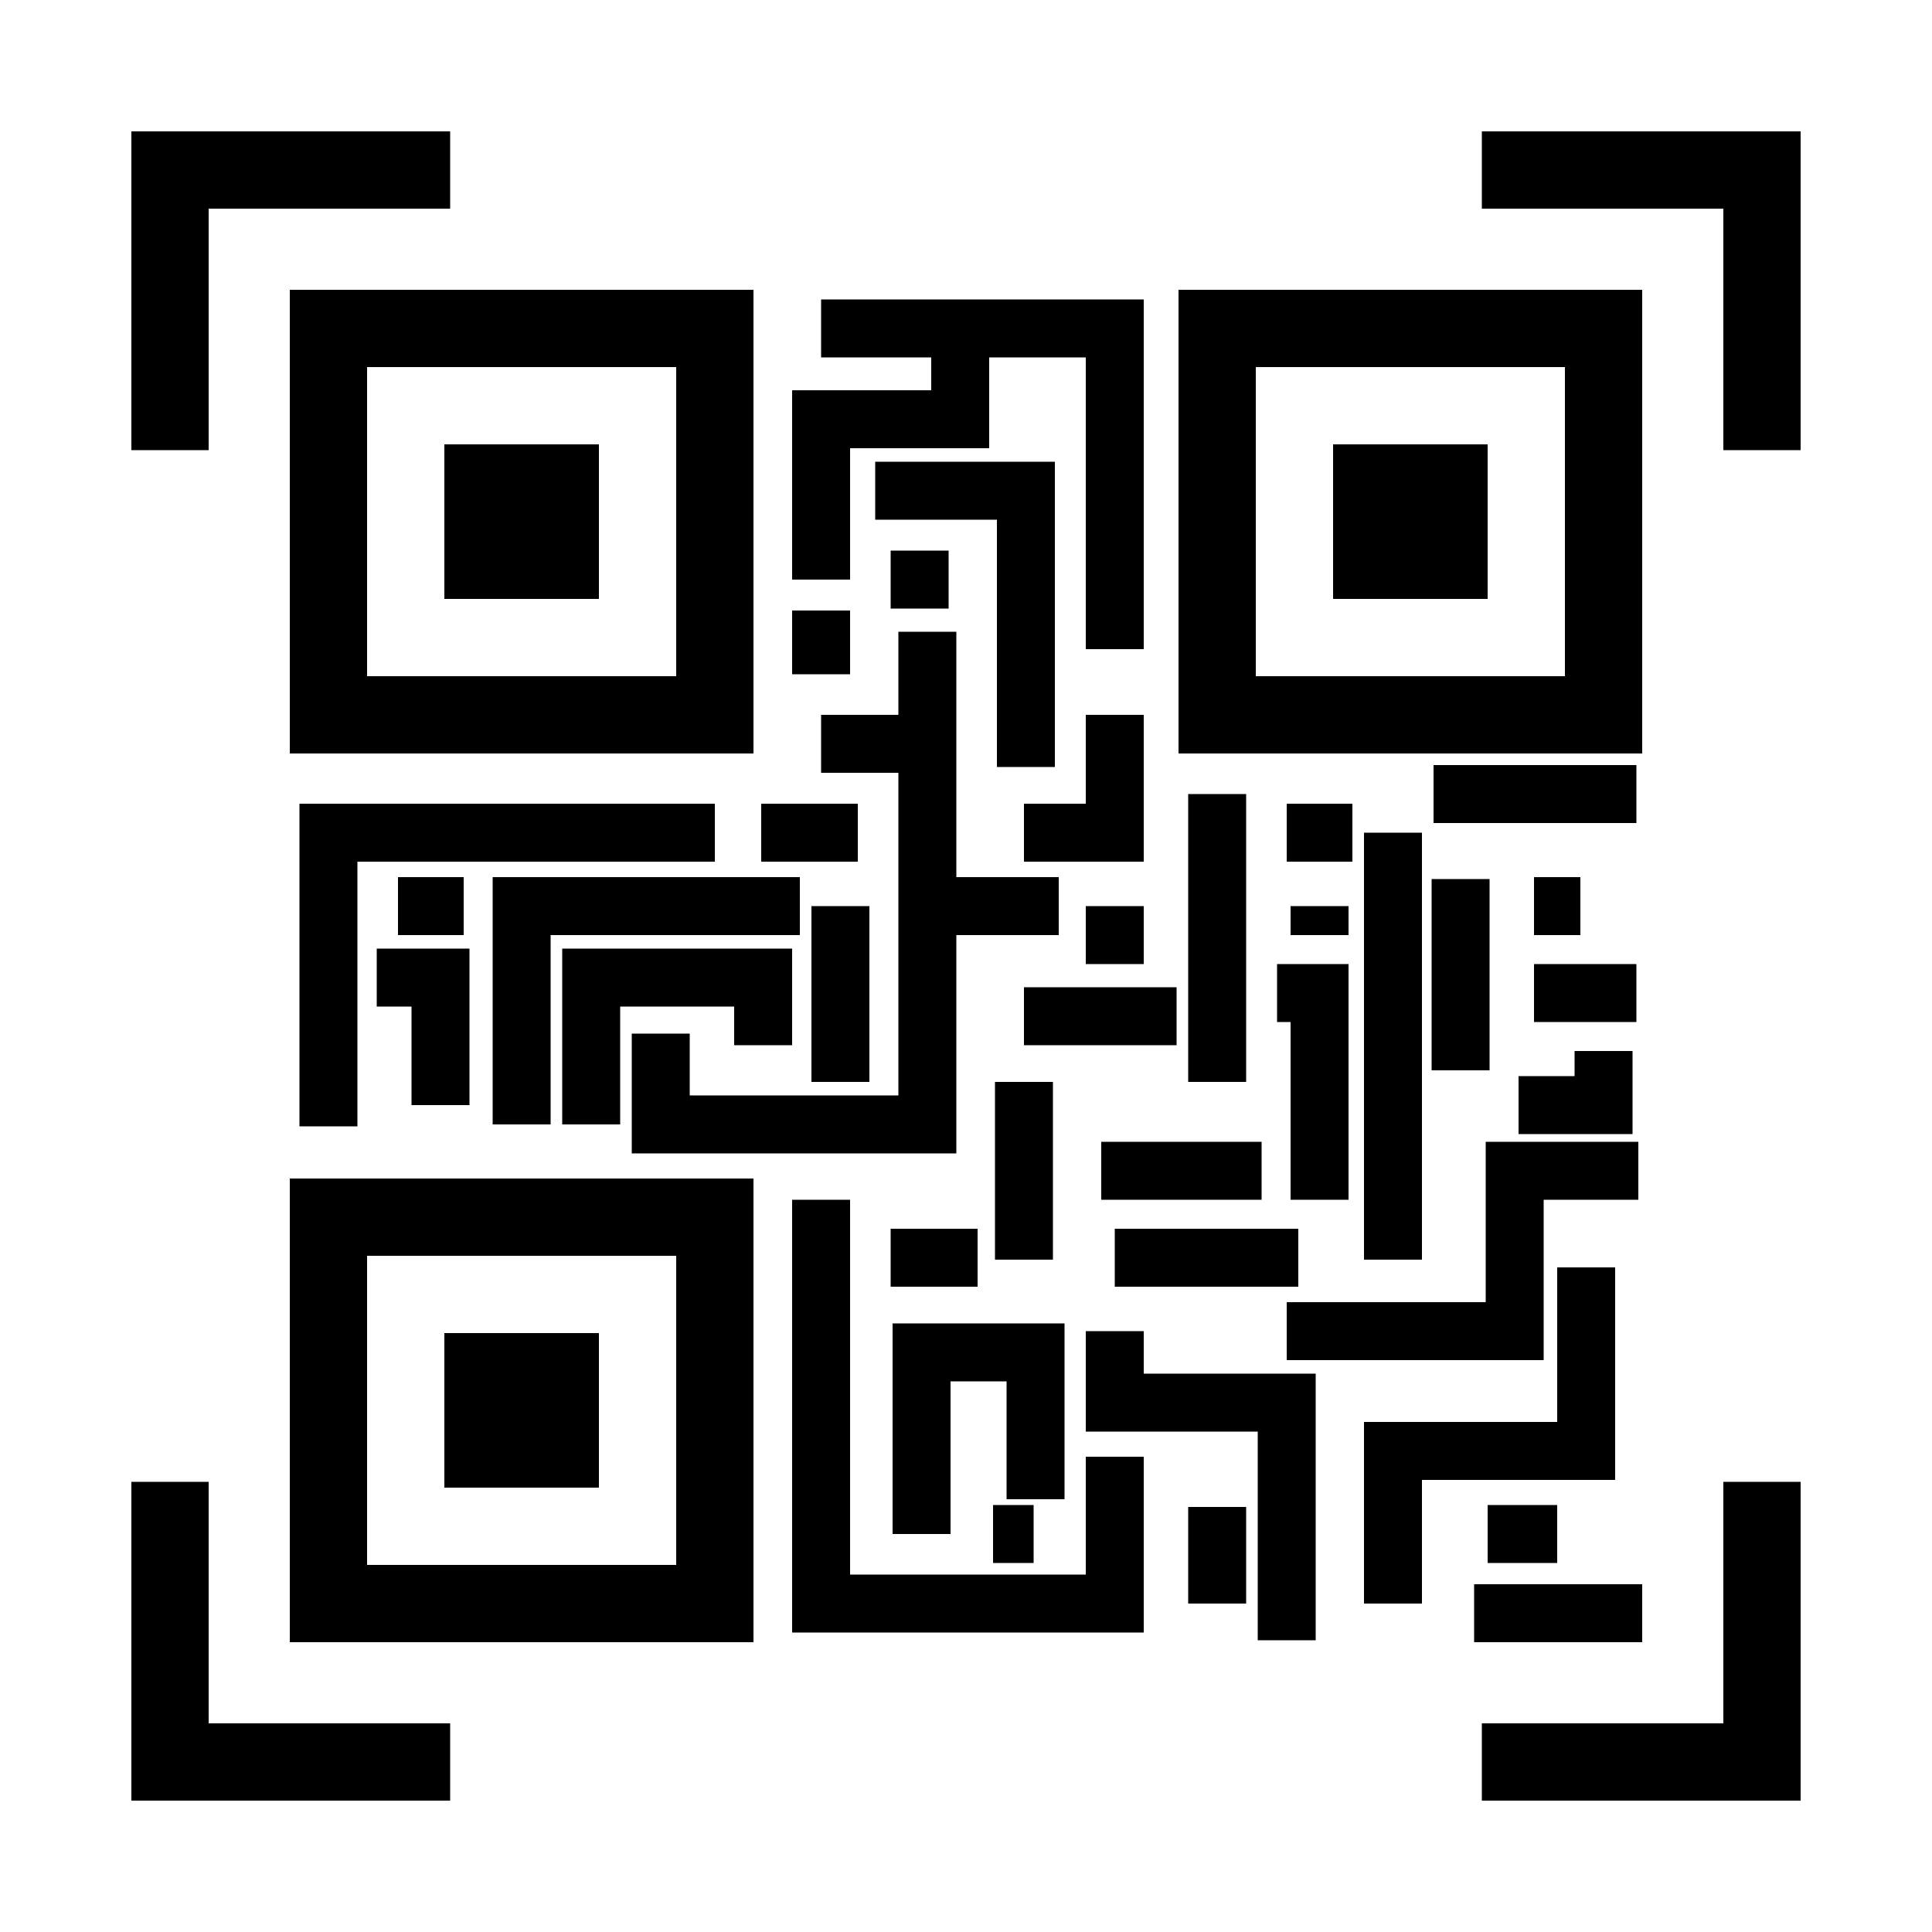
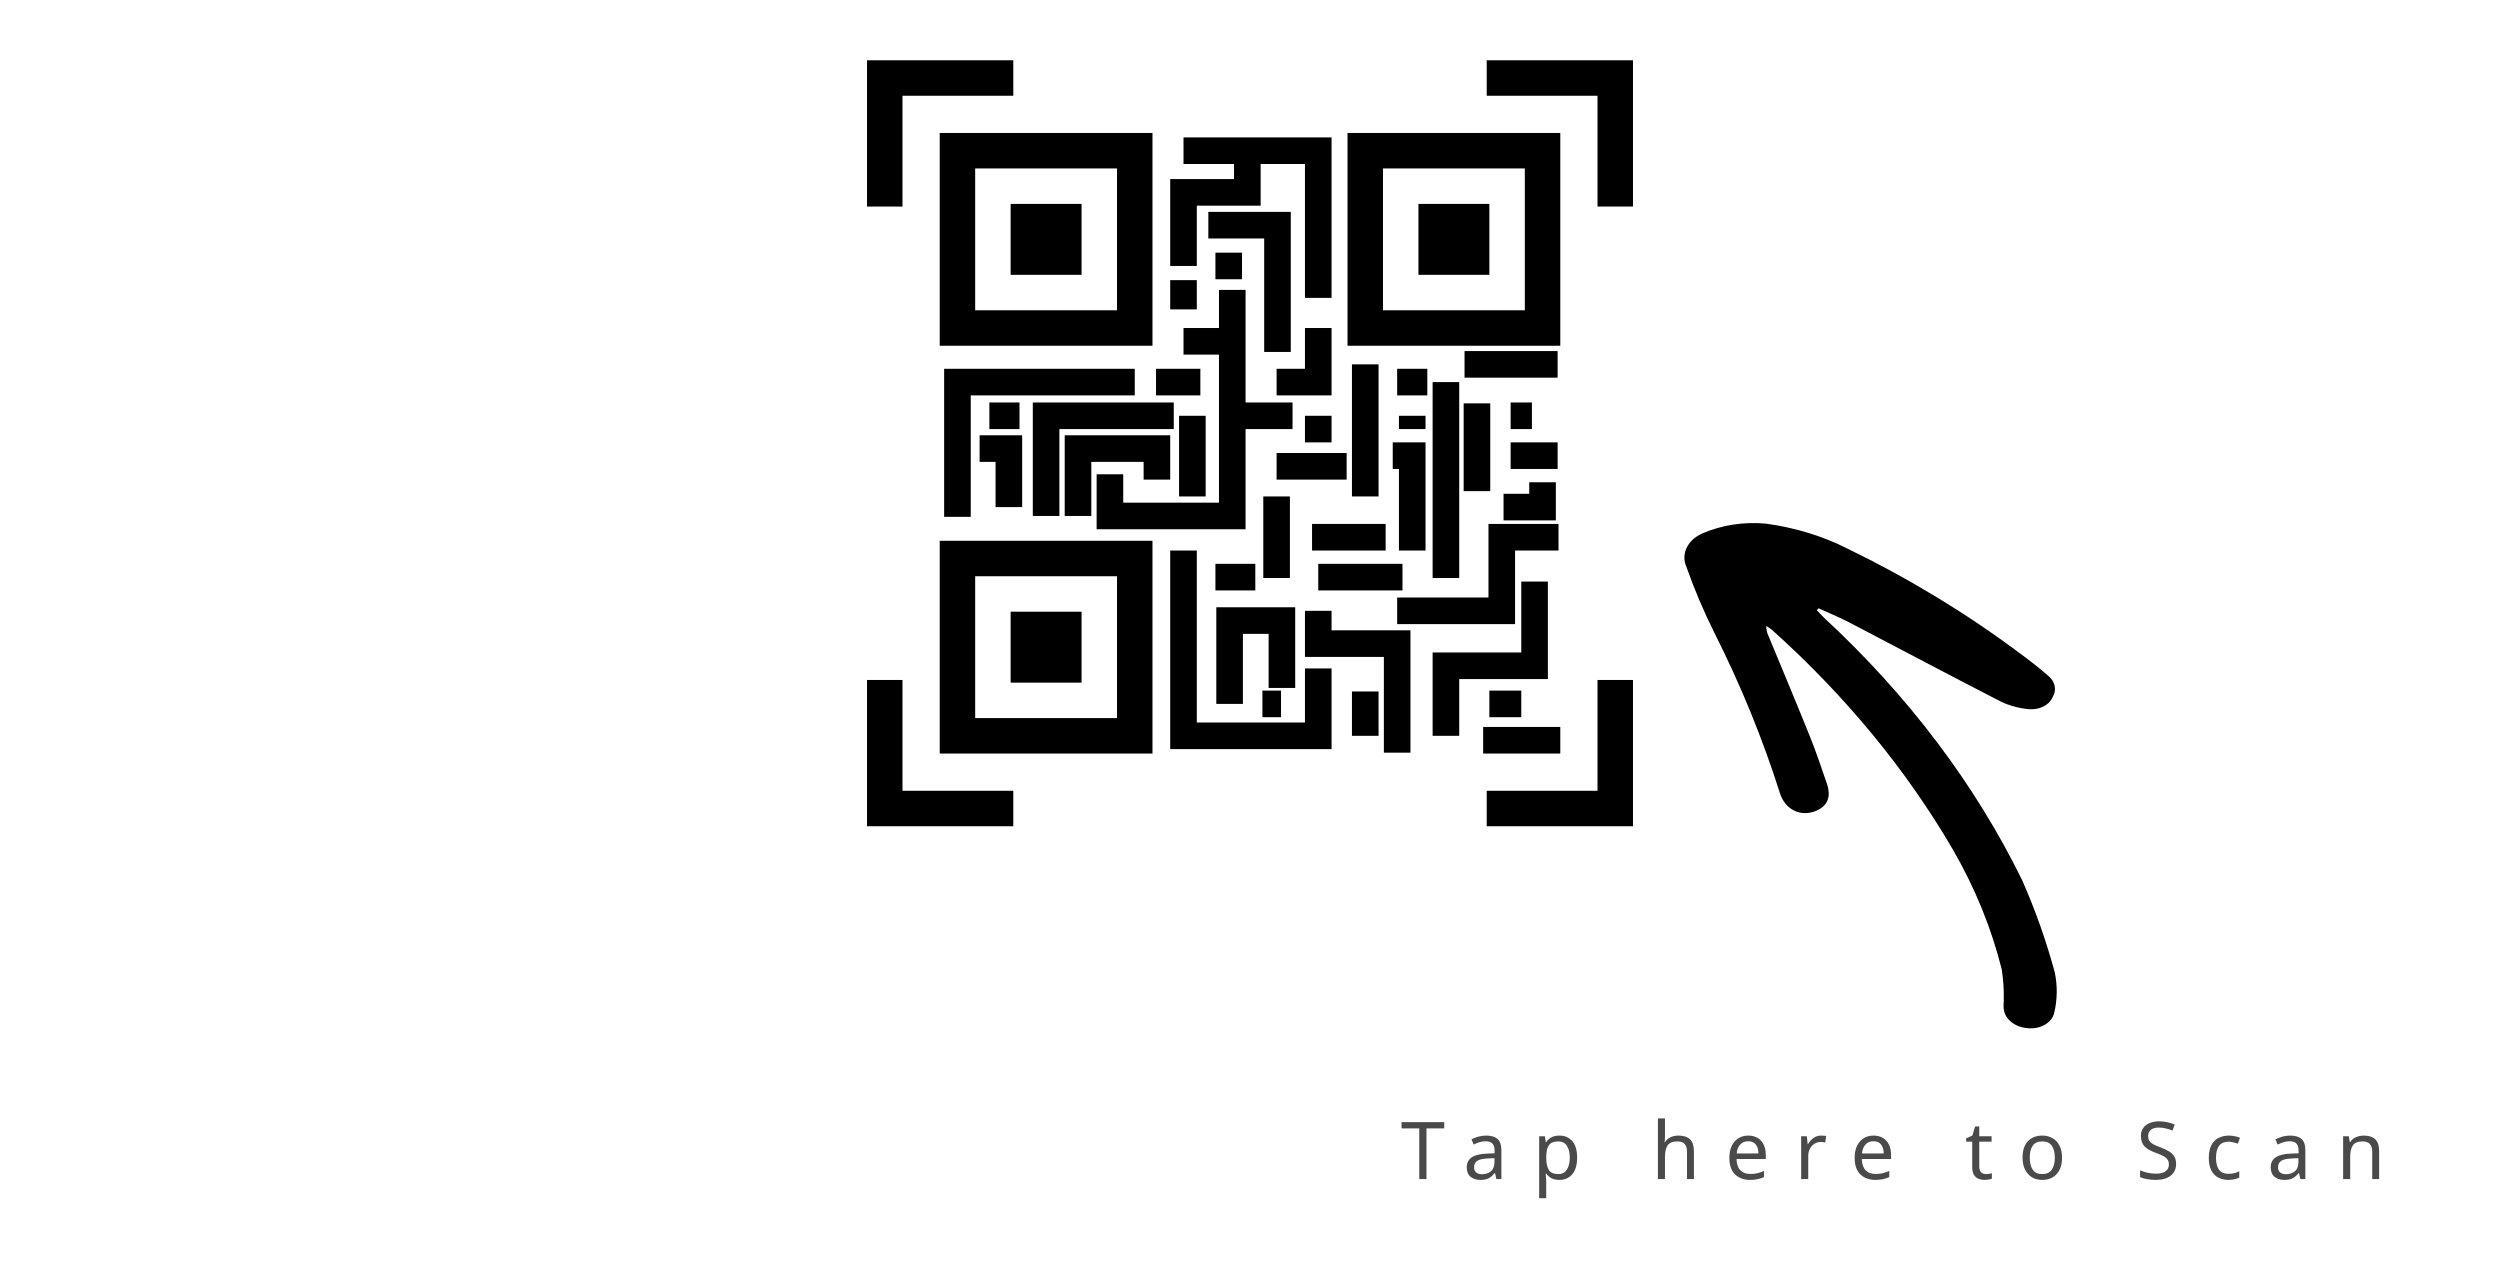
- <svg xmlns="http://www.w3.org/2000/svg" height="200" width="200" fill="#000000" version="1.1" x="0px" y="0px" viewBox="0 0 100 100" style="enable-background:new 0 0 100 100;" xml:space="preserve">
-   <path d="M23,69h8v8h-8V69z M15,61h24v24H15V61z M19,81h16V65H19V81z M77,23h-8v8h8V23z M85,15v24H61V15H85z M81,19H65v16h16V19z   M31,23h-8v8h8V23z M39,39H15V15h24V39z M35,19H19v16h16V19z M37,41.6H15.5v16.7h3V44.6H37V41.6z M24.3,57.2v-8.1h-4.8v3h1.8v5.1  H24.3z M28.5,48.4h12.9v-3H25.5v12.8h3V48.4z M49.5,48.4h5.3v-3h-5.3V32.7h-3v4.3h-4v3h4v16.7H35.7v-3.2h-3v6.2h16.8V48.4z M44,23.2  h7.2v-4.7h5v15.1h3V15.5H42.5v3h5.7v1.7H41V30h3V23.2z M45.3,26.9h6.3v12.8h3V23.9h-9.3V26.9z M59.2,37h-3v4.6H53v3h6.2V37z   M32.1,52.1H38v2h3v-5H29.1v9.1h3V52.1z M44.4,41.6h-5v3h5V41.6z M44,31.6h-3v3.3h3V31.6z M49.1,31.5v-3h-3v3H49.1z M42,46.9V56h3  v-9.1H42z M20.6,45.4v3H24v-3H20.6z M56.2,81.5H44V62.1h-3v22.4h18.2v-9.1h-3V81.5z M55.1,68.5h-8.9v10.9h3v-7.9h2.9v6.1h3V68.5z   M50.6,63.6h-4.5v3h4.5V63.6z M54.5,56h-3v9.2h3V56z M53,54.1h7.9v-3H53V54.1z M59.2,49.9v-3h-3v3H59.2z M57,62.1h8.3v-3H57V62.1z   M51.4,80.9h2.1v-3h-2.1V80.9z M61.5,41.1V56h3V41.1H61.5z M70,41.6h-3.4v3H70V41.6z M70.6,43.1v22.1h3V43.1H70.6z M66.1,52.9h0.7  v9.2h3V49.9h-3.7V52.9z M69.8,48.4v-1.5h-3v1.5H69.8z M57.7,66.6h9.5v-3h-9.5V66.6z M59.2,68.9h-3v5.2h8.9v10.8h3V71.1h-8.9V68.9z   M61.5,83h3v-5h-3V83z M76.8,67.4H66.6v3h13.3v-8.3h4.9v-3h-7.9V67.4z M77.1,45.5h-3v9.9h3V45.5z M74.2,42.6h10.5v-3H74.2V42.6z   M79.4,45.4v3h2.4v-3H79.4z M79.4,52.9h5.3v-3h-5.3V52.9z M81.5,54.4v1.3h-2.9v3h5.9v-4.3H81.5z M83.6,65.6h-3v8h-10V83h3v-6.4h10  V65.6z M76.3,85H85v-3h-8.7V85z M80.6,80.9v-3h-3.6v3H80.6z M93.2,76.7h-4v12.5H76.7v4h16.5V76.7z M23.3,89.2H10.8V76.7h-4v16.5  h16.5V89.2z M10.8,10.8h12.5v-4H6.8v16.5h4V10.8z M93.2,6.8H76.7v4h12.5v12.5h4V6.8z" />
+ <svg xmlns="http://www.w3.org/2000/svg" width="282px" height="145px" viewBox="0 0 282 145" version="1.1">
+   <defs />
+   <g id="qr" stroke="none" stroke-width="1" fill="none" fill-rule="evenodd">
+     <g transform="translate(97, 6)" fill="#000000" fill-rule="nonzero" id="Shape">
+       <path d="M17,63 L25,63 L25,71 L17,71 L17,63 Z M9,55 L33,55 L33,79 L9,79 L9,55 Z M13,75 L29,75 L29,59 L13,59 L13,75 Z M71,17 L63,17 L63,25 L71,25 L71,17 Z M79,9 L79,33 L55,33 L55,9 L79,9 Z M75,13 L59,13 L59,29 L75,29 L75,13 Z M25,17 L17,17 L17,25 L25,25 L25,17 Z M33,33 L9,33 L9,9 L33,9 L33,33 Z M29,13 L13,13 L13,29 L29,29 L29,13 Z M31,35.6 L9.5,35.6 L9.5,52.3 L12.5,52.3 L12.5,38.6 L31,38.6 L31,35.6 Z M18.3,51.2 L18.3,43.1 L13.5,43.1 L13.5,46.1 L15.3,46.1 L15.3,51.2 L18.3,51.2 Z M22.5,42.4 L35.4,42.4 L35.4,39.4 L19.5,39.4 L19.5,52.2 L22.5,52.2 L22.5,42.4 Z M43.5,42.4 L48.8,42.4 L48.8,39.4 L43.5,39.4 L43.5,26.7 L40.5,26.7 L40.5,31 L36.5,31 L36.5,34 L40.5,34 L40.5,50.7 L29.7,50.7 L29.7,47.5 L26.7,47.5 L26.7,53.7 L43.5,53.7 L43.5,42.4 Z M38,17.2 L45.2,17.2 L45.2,12.5 L50.2,12.5 L50.2,27.6 L53.2,27.6 L53.2,9.5 L36.5,9.5 L36.5,12.5 L42.2,12.5 L42.2,14.2 L35,14.2 L35,24 L38,24 L38,17.2 Z M39.3,20.9 L45.6,20.9 L45.6,33.7 L48.6,33.7 L48.6,17.9 L39.3,17.9 L39.3,20.9 Z M53.2,31 L50.2,31 L50.2,35.6 L47,35.6 L47,38.6 L53.2,38.6 L53.2,31 Z M26.1,46.1 L32,46.1 L32,48.1 L35,48.1 L35,43.1 L23.1,43.1 L23.1,52.2 L26.1,52.2 L26.1,46.1 Z M38.4,35.6 L33.4,35.6 L33.4,38.6 L38.4,38.6 L38.4,35.6 Z M38,25.6 L35,25.6 L35,28.9 L38,28.9 L38,25.6 Z M43.1,25.5 L43.1,22.5 L40.1,22.5 L40.1,25.5 L43.1,25.5 Z M36,40.9 L36,50 L39,50 L39,40.9 L36,40.9 Z M14.6,39.4 L14.6,42.4 L18,42.4 L18,39.4 L14.6,39.4 Z M50.2,75.5 L38,75.5 L38,56.1 L35,56.1 L35,78.5 L53.2,78.5 L53.2,69.4 L50.2,69.4 L50.2,75.5 Z M49.1,62.5 L40.2,62.5 L40.2,73.4 L43.2,73.4 L43.2,65.5 L46.1,65.5 L46.1,71.6 L49.1,71.6 L49.1,62.5 Z M44.6,57.6 L40.1,57.6 L40.1,60.6 L44.6,60.6 L44.6,57.6 Z M48.5,50 L45.5,50 L45.5,59.2 L48.5,59.2 L48.5,50 Z M47,48.1 L54.9,48.1 L54.9,45.1 L47,45.1 L47,48.1 Z M53.2,43.9 L53.2,40.9 L50.2,40.9 L50.2,43.9 L53.2,43.9 Z M51,56.1 L59.3,56.1 L59.3,53.1 L51,53.1 L51,56.1 Z M45.4,74.9 L47.5,74.9 L47.5,71.9 L45.4,71.9 L45.4,74.9 Z M55.5,35.1 L55.5,50 L58.5,50 L58.5,35.1 L55.5,35.1 Z M64,35.6 L60.6,35.6 L60.6,38.6 L64,38.6 L64,35.6 Z M64.6,37.1 L64.6,59.2 L67.6,59.2 L67.6,37.1 L64.6,37.1 Z M60.1,46.9 L60.8,46.9 L60.8,56.1 L63.8,56.1 L63.8,43.9 L60.1,43.9 L60.1,46.9 Z M63.8,42.4 L63.8,40.9 L60.8,40.9 L60.8,42.4 L63.8,42.4 Z M51.7,60.6 L61.2,60.6 L61.2,57.6 L51.7,57.6 L51.7,60.6 Z M53.2,62.9 L50.2,62.9 L50.2,68.1 L59.1,68.1 L59.1,78.9 L62.1,78.9 L62.1,65.1 L53.2,65.1 L53.2,62.9 Z M55.5,77 L58.5,77 L58.5,72 L55.5,72 L55.5,77 Z M70.8,61.4 L60.6,61.4 L60.6,64.4 L73.9,64.4 L73.9,56.1 L78.8,56.1 L78.8,53.1 L70.9,53.1 L70.9,61.4 L70.8,61.4 Z M71.1,39.5 L68.1,39.5 L68.1,49.4 L71.1,49.4 L71.1,39.5 Z M68.2,36.6 L78.7,36.6 L78.7,33.6 L68.2,33.6 L68.2,36.6 Z M73.4,39.4 L73.4,42.4 L75.8,42.4 L75.8,39.4 L73.4,39.4 Z M73.4,46.9 L78.7,46.9 L78.7,43.9 L73.4,43.9 L73.4,46.9 Z M75.5,48.4 L75.5,49.7 L72.6,49.7 L72.6,52.7 L78.5,52.7 L78.5,48.4 L75.5,48.4 Z M77.6,59.6 L74.6,59.6 L74.6,67.6 L64.6,67.6 L64.6,77 L67.6,77 L67.6,70.6 L77.6,70.6 L77.6,59.6 Z M70.3,79 L79,79 L79,76 L70.3,76 L70.3,79 Z M74.6,74.9 L74.6,71.9 L71,71.9 L71,74.9 L74.6,74.9 Z M87.2,70.7 L83.2,70.7 L83.2,83.2 L70.7,83.2 L70.7,87.2 L87.2,87.2 L87.2,70.7 Z M17.3,83.2 L4.8,83.2 L4.8,70.7 L0.8,70.7 L0.8,87.2 L17.3,87.2 L17.3,83.2 Z M4.8,4.8 L17.3,4.8 L17.3,0.8 L0.8,0.8 L0.8,17.3 L4.8,17.3 L4.8,4.8 Z M87.2,0.8 L70.7,0.8 L70.7,4.8 L83.2,4.8 L83.2,17.3 L87.2,17.3 L87.2,0.8 Z" />
+     </g>
+     <g id="arrow" transform="translate(211, 87.5) scale(-1, 1) translate(-211, -87.5) translate(190, 59)" fill="#000000" fill-rule="nonzero">
+       <path d="M26.868,9.615 C25.719,10.139 24.535,10.619 23.43,11.196 C17.703,14.179 12.017,17.211 6.263,20.159 C5.297,20.616 4.219,20.902 3.102,20.995 C1.953,21.091 0.871,20.548 0.487,19.681 C-0.013,18.9 0.142,17.955 0.878,17.303 C1.911,16.39 3.022,15.527 4.16,14.694 C10.128,10.222 16.663,6.254 23.661,2.856 C26.458,1.447 29.58,0.497 32.845,0.061 C35.334,-0.164 37.848,0.234 40.039,1.199 C41.671,1.947 42.402,3.514 41.779,4.928 C40.888,7.453 39.833,9.939 38.619,12.378 C35.645,18.274 33.173,24.324 31.219,30.484 C30.652,32.25 29.023,33.127 27.351,32.54 C25.9,32.031 25.393,30.949 25.928,29.394 C26.532,27.643 27.114,25.886 27.808,24.158 C29.332,20.365 30.921,16.587 32.484,12.803 C32.676,12.424 32.771,12.018 32.766,11.609 C32.536,11.743 32.319,11.891 32.118,12.051 C23.828,19.486 16.948,27.844 11.696,36.861 C9.212,41.166 7.369,45.688 6.207,50.333 C6.033,51.425 5.955,52.526 5.975,53.626 C5.955,54.014 6.033,54.408 5.981,54.792 C5.871,55.939 4.745,56.859 3.307,56.977 C1.897,57.142 0.571,56.399 0.292,55.287 C-0.073,53.764 -0.096,52.201 0.225,50.672 C1.176,47.16 2.4,43.698 3.89,40.307 C9.184,29.499 16.742,19.482 26.245,10.684 C26.526,10.41 26.788,10.124 27.059,9.843 L26.868,9.615 Z" id="Shape" />
+     </g>
+     <text id="Tap-here-to-Scan" font-family="Verdana" font-size="9" font-weight="normal" letter-spacing="2.76" fill="#4A4A4A">
+       <tspan x="158" y="133">Tap here to Scan</tspan>
+       <tspan x="278.366" y="133" letter-spacing="8.462"> </tspan>
+     </text>
+   </g>
</svg>
